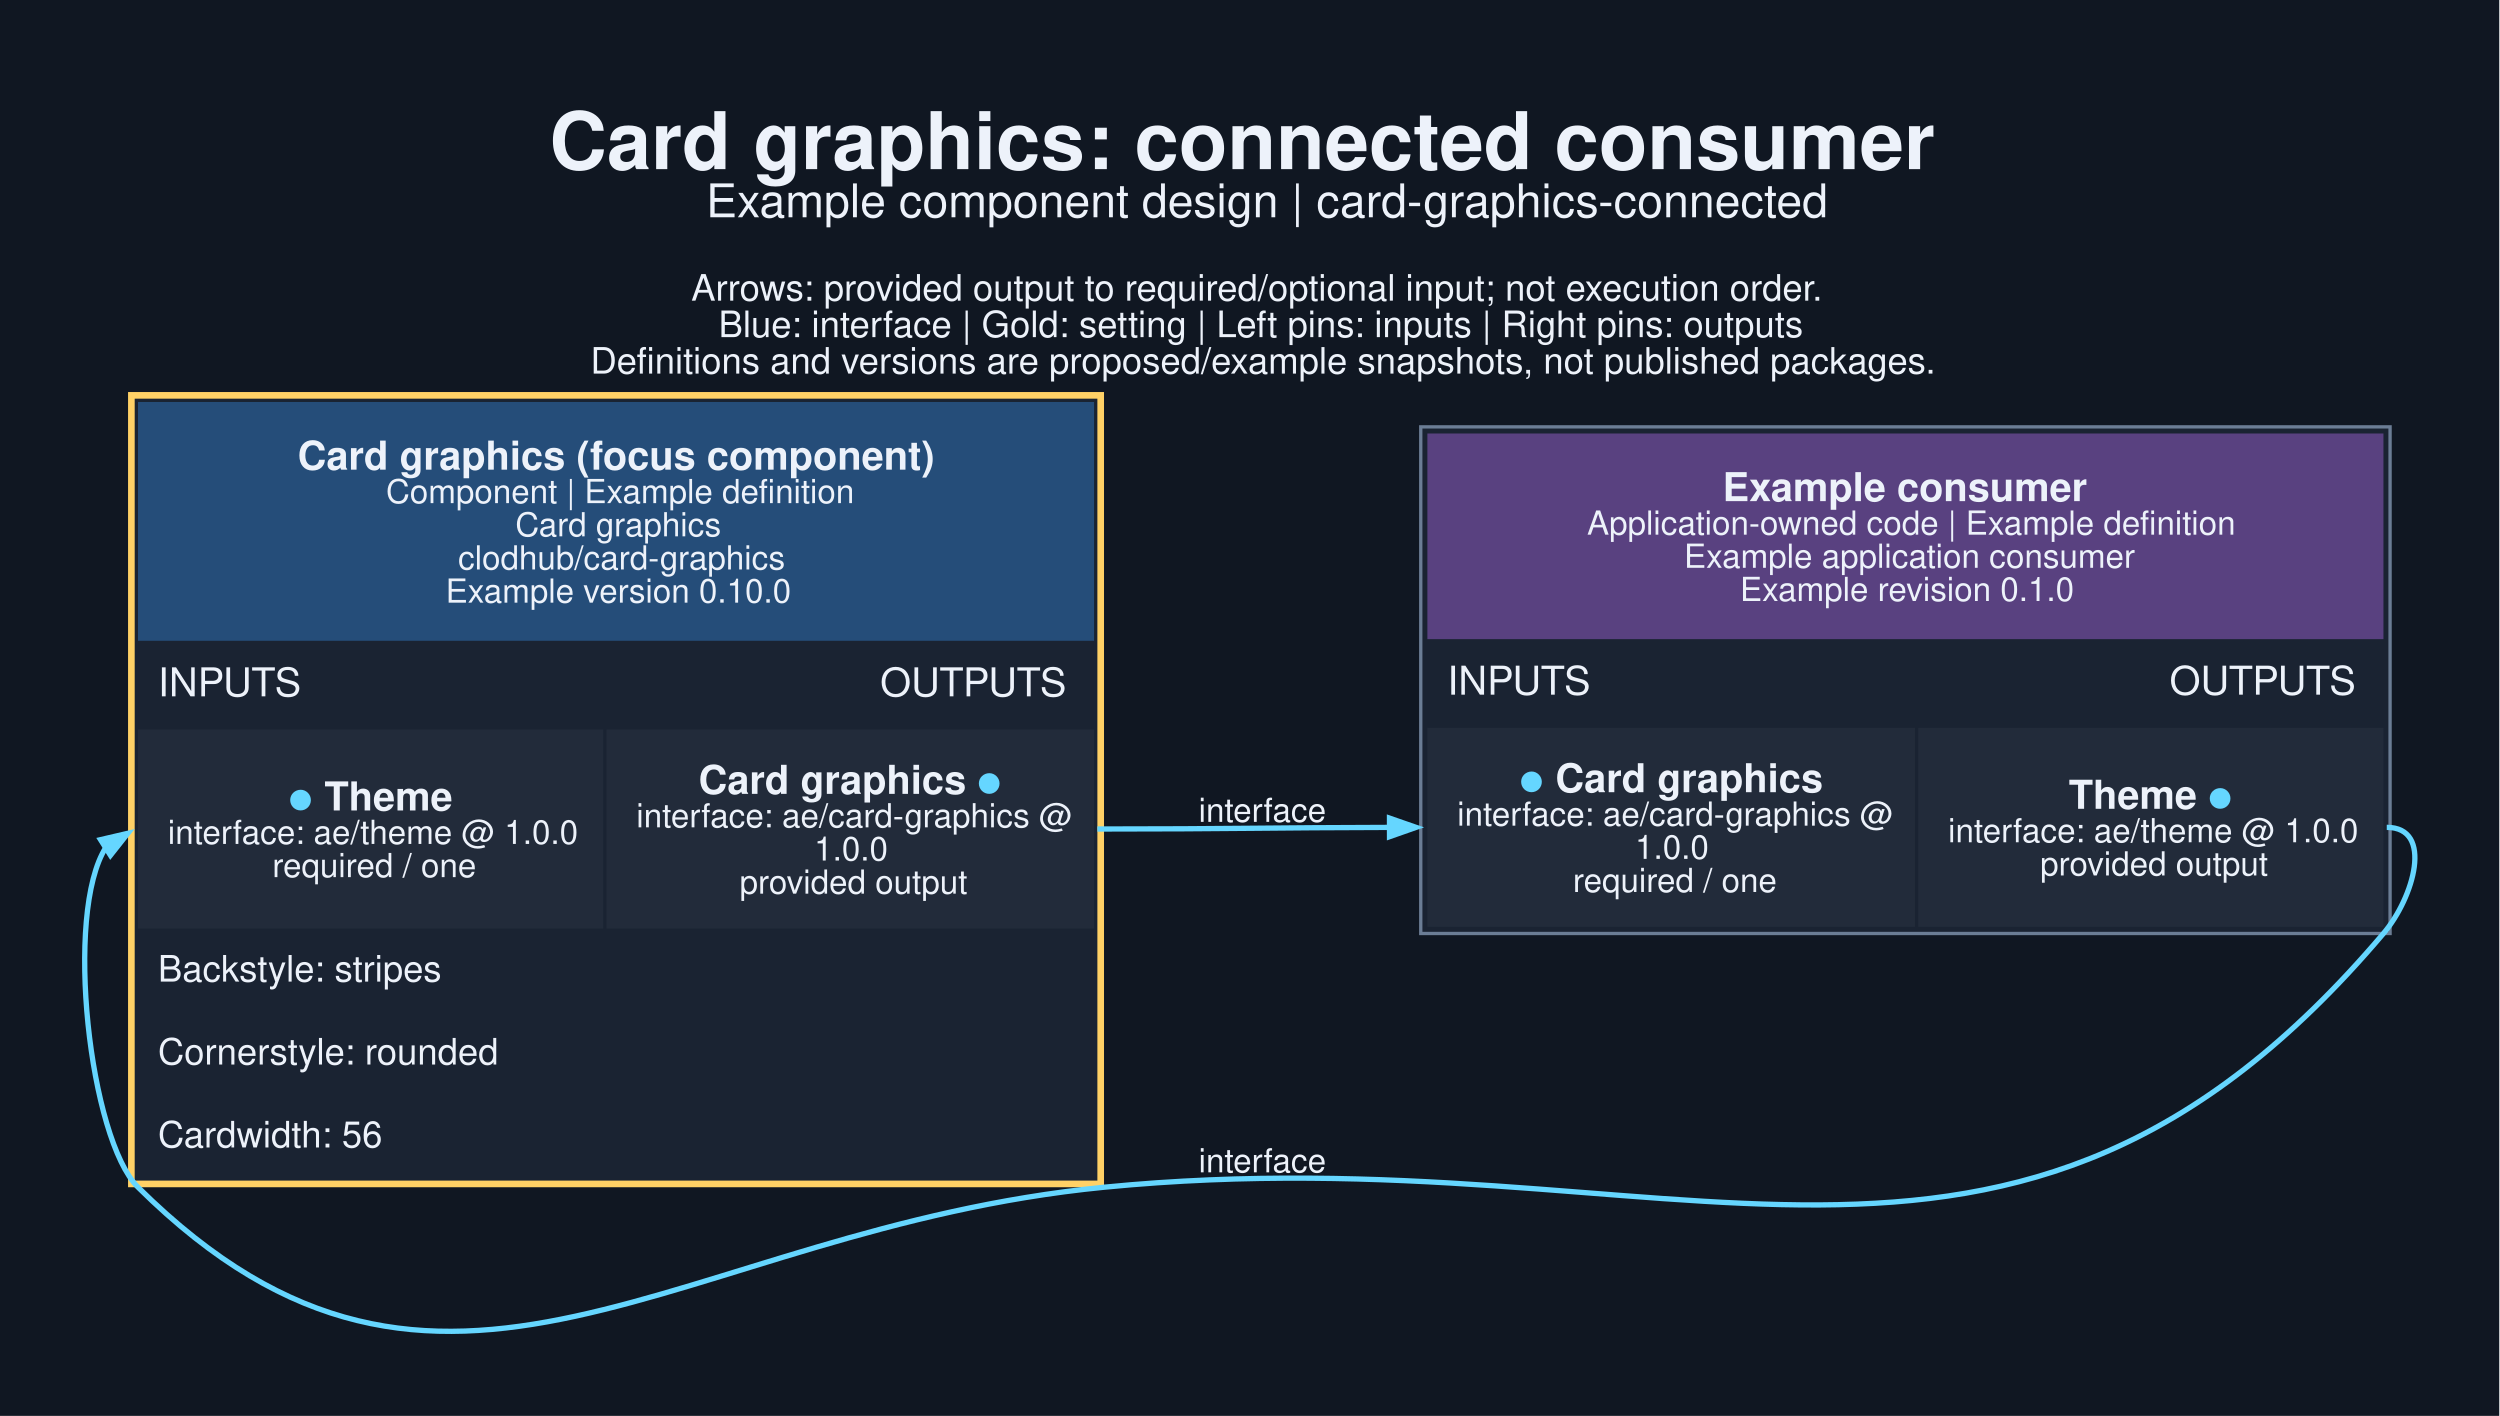
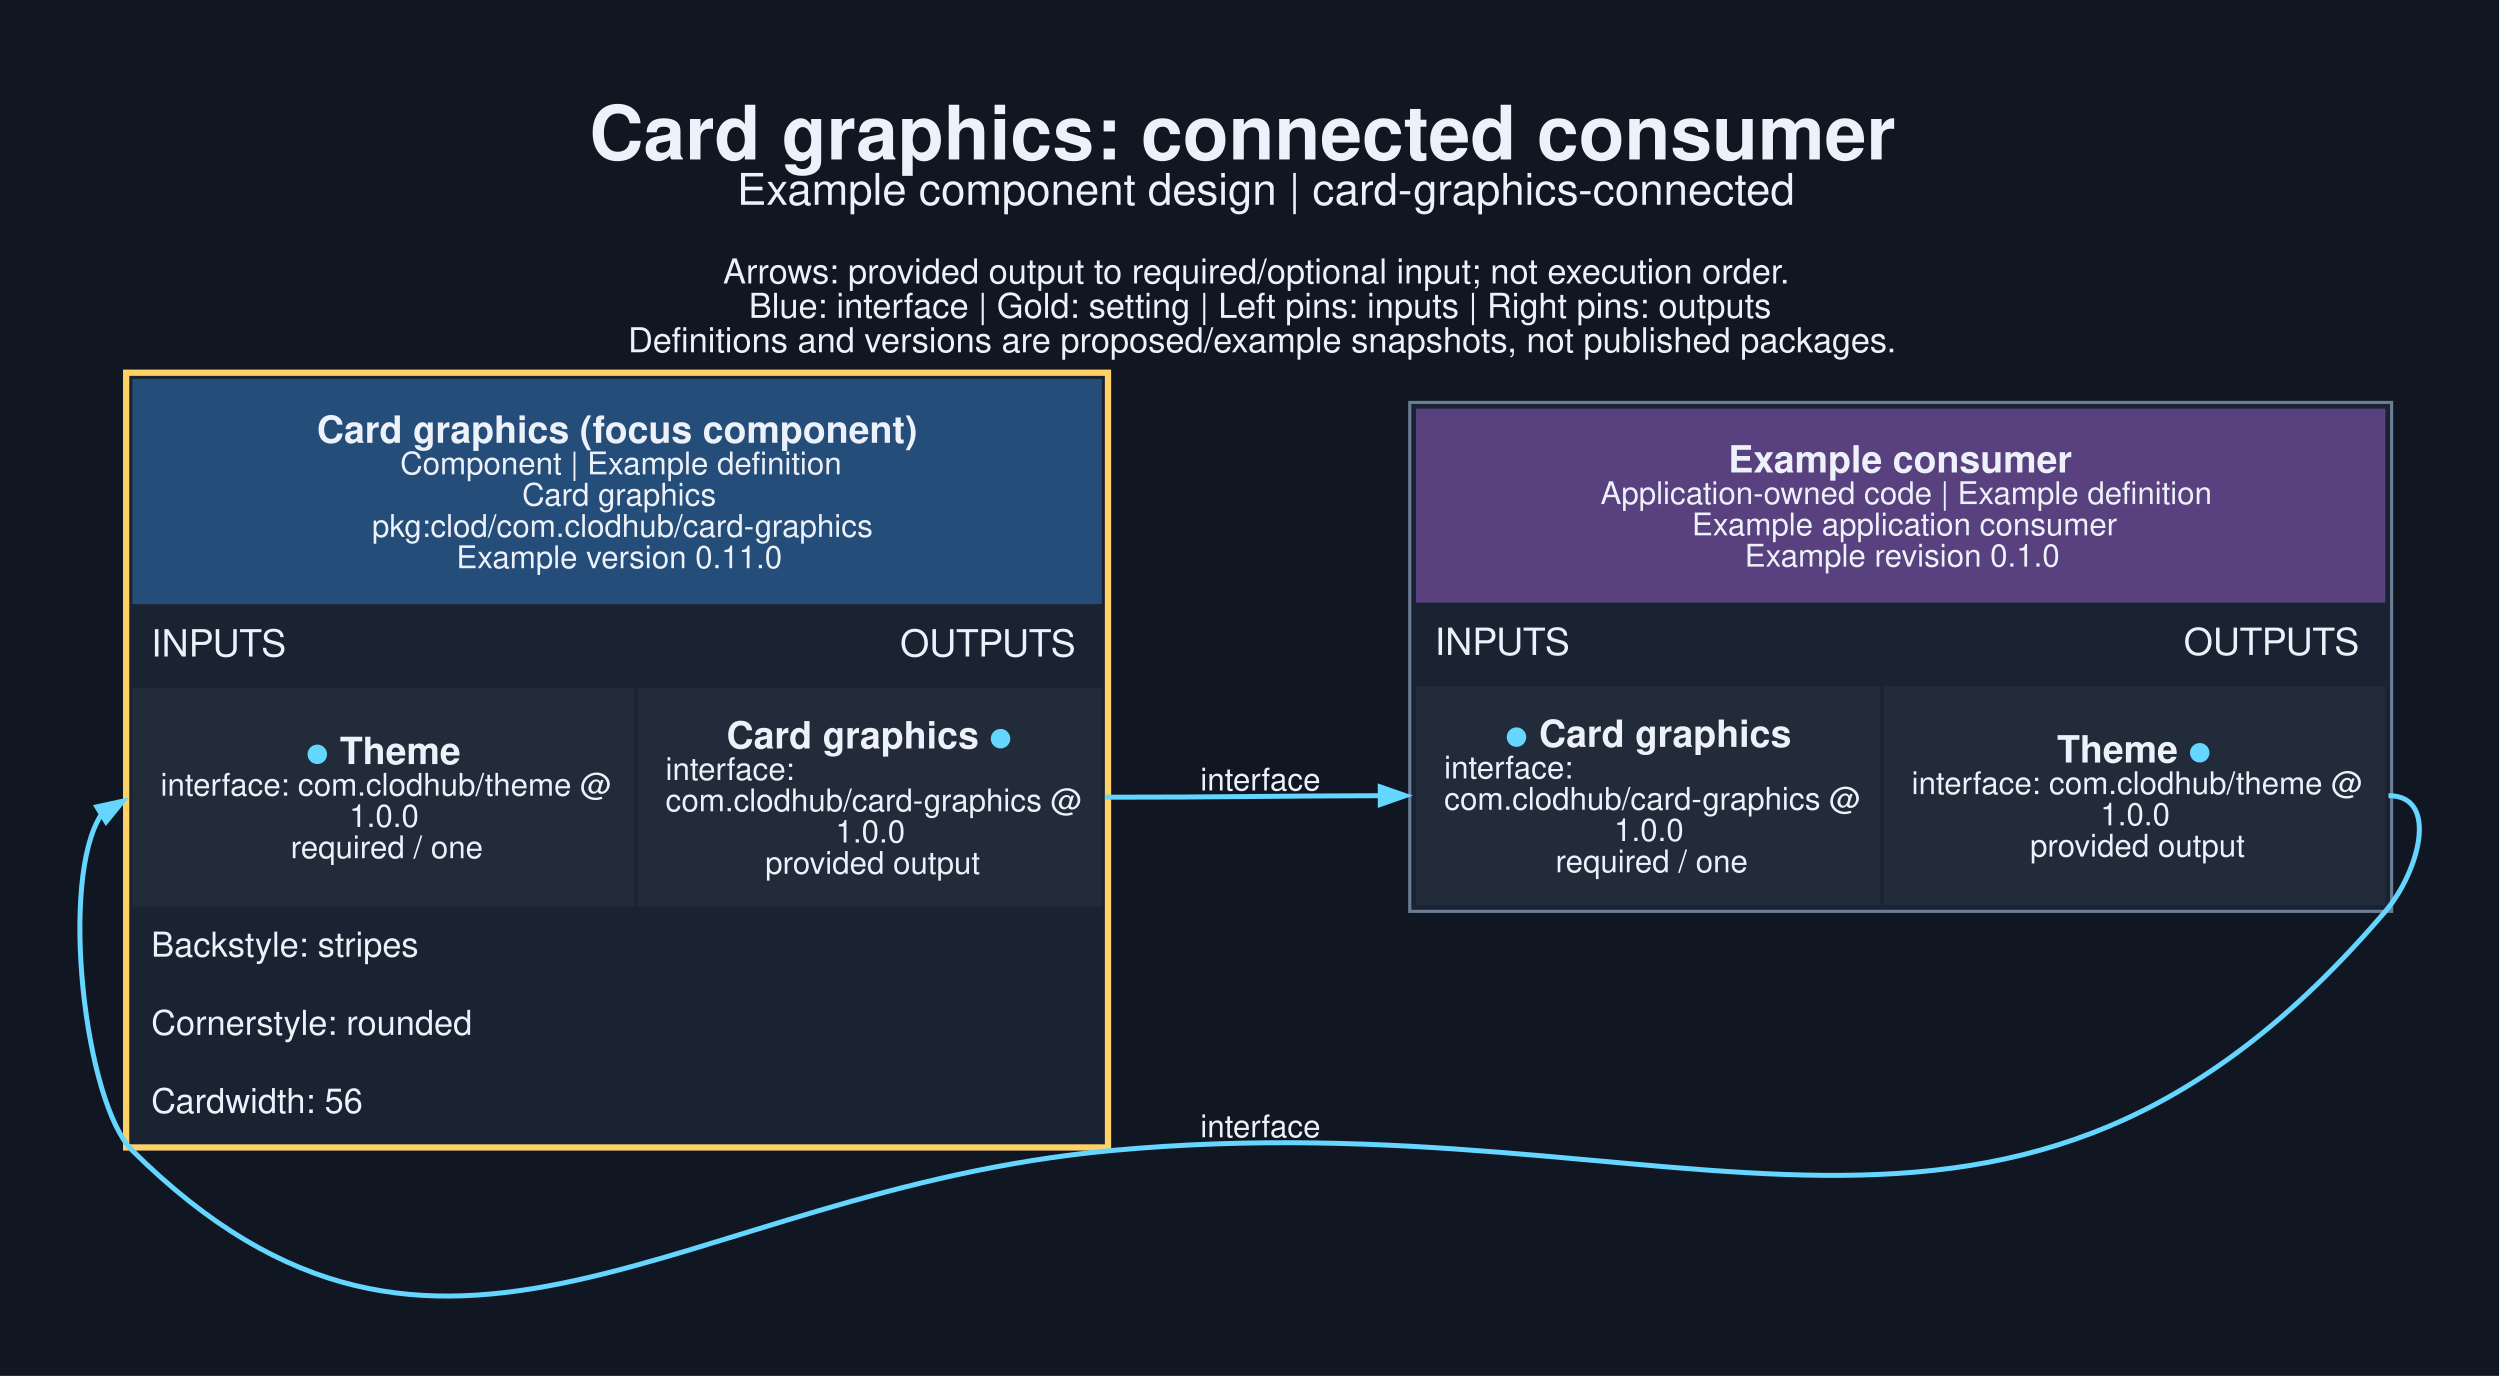
- <svg xmlns="http://www.w3.org/2000/svg" width="1005pt" height="569pt" viewBox="0.00 0.00 1005.00 569.00">
-   <g id="graph0" class="graph" transform="scale(1.33333 1.33333) rotate(0) translate(25.2 401.69)">
-     <polygon fill="#101722" stroke="none" points="-25.2,25.2 -25.2,-401.69 728.33,-401.69 728.33,25.2 -25.2,25.2" />
-     <text xml:space="preserve" text-anchor="start" x="140.44" y="-350.69" font-family="Helvetica,sans-Serif" font-weight="bold" font-size="24.00" fill="#edf2fa">Card graphics: connected consumer</text>
-     <text xml:space="preserve" text-anchor="start" x="187.69" y="-336.19" font-family="Helvetica,sans-Serif" font-size="14.00" fill="#edf2fa">Example component design | card-graphics-connected</text>
-     <text xml:space="preserve" text-anchor="start" x="183.19" y="-311.04" font-family="Helvetica,sans-Serif" font-size="11.00" fill="#edf2fa">Arrows: provided output to required/optional input; not execution order.</text>
-     <text xml:space="preserve" text-anchor="start" x="191.44" y="-300.04" font-family="Helvetica,sans-Serif" font-size="11.00" fill="#edf2fa">Blue: interface | Gold: setting | Left pins: inputs | Right pins: outputs</text>
-     <text xml:space="preserve" text-anchor="start" x="152.82" y="-289.04" font-family="Helvetica,sans-Serif" font-size="11.00" fill="#edf2fa">Definitions and versions are proposed/example snapshots, not published packages.</text>
+ <svg xmlns="http://www.w3.org/2000/svg" width="1066pt" height="587pt" viewBox="0.00 0.00 1066.00 587.00">
+   <g id="graph0" class="graph" transform="scale(1.33333 1.33333) rotate(0) translate(25.2 414.81)">
+     <polygon fill="#101722" stroke="none" points="-25.2,25.2 -25.2,-414.81 774,-414.81 774,25.2 -25.2,25.2" />
+     <text xml:space="preserve" text-anchor="start" x="163.27" y="-363.81" font-family="Helvetica,sans-Serif" font-weight="bold" font-size="24.00" fill="#edf2fa">Card graphics: connected consumer</text>
+     <text xml:space="preserve" text-anchor="start" x="210.52" y="-349.31" font-family="Helvetica,sans-Serif" font-size="14.00" fill="#edf2fa">Example component design | card-graphics-connected</text>
+     <text xml:space="preserve" text-anchor="start" x="206.02" y="-324.16" font-family="Helvetica,sans-Serif" font-size="11.00" fill="#edf2fa">Arrows: provided output to required/optional input; not execution order.</text>
+     <text xml:space="preserve" text-anchor="start" x="214.27" y="-313.16" font-family="Helvetica,sans-Serif" font-size="11.00" fill="#edf2fa">Blue: interface | Gold: setting | Left pins: inputs | Right pins: outputs</text>
+     <text xml:space="preserve" text-anchor="start" x="175.65" y="-302.16" font-family="Helvetica,sans-Serif" font-size="11.00" fill="#edf2fa">Definitions and versions are proposed/example snapshots, not published packages.</text>
    <g id="node1" class="node">
-       <polygon fill="#1a2332" stroke="none" points="13.41,-43.74 13.41,-283.49 307.66,-283.49 307.66,-43.74 13.41,-43.74" />
-       <polygon fill="#254d79" stroke="none" points="16.41,-208.49 16.41,-280.49 304.66,-280.49 304.66,-208.49 16.41,-208.49" />
-       <text xml:space="preserve" text-anchor="start" x="64.53" y="-260.09" font-family="Helvetica,sans-Serif" font-weight="bold" font-size="12.00" fill="#edf2fa">Card graphics (focus component)</text>
-       <text xml:space="preserve" text-anchor="start" x="91.16" y="-249.99" font-family="Helvetica,sans-Serif" font-size="10.00" fill="#edf2fa">Component | Example definition</text>
-       <text xml:space="preserve" text-anchor="start" x="130.16" y="-239.99" font-family="Helvetica,sans-Serif" font-size="10.00" fill="#edf2fa">Card graphics</text>
-       <text xml:space="preserve" text-anchor="start" x="112.91" y="-229.99" font-family="Helvetica,sans-Serif" font-size="10.00" fill="#edf2fa">clodhub/card-graphics</text>
-       <text xml:space="preserve" text-anchor="start" x="109.16" y="-219.99" font-family="Helvetica,sans-Serif" font-size="10.00" fill="#edf2fa">Example version 0.10.0</text>
-       <text xml:space="preserve" text-anchor="start" x="22.41" y="-191.74" font-family="Helvetica,sans-Serif" font-size="12.00" fill="#edf2fa">INPUTS</text>
-       <text xml:space="preserve" text-anchor="start" x="240.16" y="-191.74" font-family="Helvetica,sans-Serif" font-size="12.00" fill="#edf2fa">OUTPUTS</text>
-       <polygon fill="#222b3a" stroke="none" points="16.41,-121.74 16.41,-181.74 156.66,-181.74 156.66,-121.74 16.41,-121.74" />
-       <text xml:space="preserve" text-anchor="start" x="61.78" y="-157.34" font-family="Helvetica,sans-Serif" font-weight="bold" font-size="12.00" fill="#65d6ff">●</text>
-       <text xml:space="preserve" text-anchor="start" x="69.28" y="-157.34" font-family="Helvetica,sans-Serif" font-weight="bold" font-size="12.00" fill="#edf2fa"> Theme</text>
-       <text xml:space="preserve" text-anchor="start" x="25.41" y="-147.24" font-family="Helvetica,sans-Serif" font-size="10.00" fill="#edf2fa">interface: ae/theme @ 1.0.0</text>
-       <text xml:space="preserve" text-anchor="start" x="56.91" y="-137.24" font-family="Helvetica,sans-Serif" font-size="10.00" fill="#edf2fa">required / one</text>
-       <polygon fill="#222b3a" stroke="none" points="157.66,-121.74 157.66,-181.74 304.66,-181.74 304.66,-121.74 157.66,-121.74" />
-       <text xml:space="preserve" text-anchor="start" x="185.41" y="-162.34" font-family="Helvetica,sans-Serif" font-weight="bold" font-size="12.00" fill="#edf2fa">Card graphics </text>
-       <text xml:space="preserve" text-anchor="start" x="269.41" y="-162.34" font-family="Helvetica,sans-Serif" font-weight="bold" font-size="12.00" fill="#65d6ff">●</text>
-       <text xml:space="preserve" text-anchor="start" x="166.66" y="-152.24" font-family="Helvetica,sans-Serif" font-size="10.00" fill="#edf2fa">interface: ae/card-graphics @</text>
-       <text xml:space="preserve" text-anchor="start" x="220.28" y="-142.24" font-family="Helvetica,sans-Serif" font-size="10.00" fill="#edf2fa">1.0.0</text>
-       <text xml:space="preserve" text-anchor="start" x="197.78" y="-132.24" font-family="Helvetica,sans-Serif" font-size="10.00" fill="#edf2fa">provided output</text>
-       <text xml:space="preserve" text-anchor="start" x="22.41" y="-105.74" font-family="Helvetica,sans-Serif" font-size="11.00" fill="#edf2fa">Backstyle: stripes</text>
-       <text xml:space="preserve" text-anchor="start" x="22.41" y="-80.74" font-family="Helvetica,sans-Serif" font-size="11.00" fill="#edf2fa">Cornerstyle: rounded</text>
-       <text xml:space="preserve" text-anchor="start" x="22.41" y="-55.74" font-family="Helvetica,sans-Serif" font-size="11.00" fill="#edf2fa">Cardwidth: 56</text>
-       <polygon fill="none" stroke="#ffd166" stroke-width="2" points="14.41,-44.74 14.41,-282.49 306.66,-282.49 306.66,-44.74 14.41,-44.74" />
+       <polygon fill="#1a2332" stroke="none" points="14.14,-46.86 14.14,-296.61 330.14,-296.61 330.14,-46.86 14.14,-46.86" />
+       <polygon fill="#254d79" stroke="none" points="17.14,-221.61 17.14,-293.61 327.14,-293.61 327.14,-221.61 17.14,-221.61" />
+       <text xml:space="preserve" text-anchor="start" x="76.14" y="-273.21" font-family="Helvetica,sans-Serif" font-weight="bold" font-size="12.00" fill="#edf2fa">Card graphics (focus component)</text>
+       <text xml:space="preserve" text-anchor="start" x="102.76" y="-263.11" font-family="Helvetica,sans-Serif" font-size="10.00" fill="#edf2fa">Component | Example definition</text>
+       <text xml:space="preserve" text-anchor="start" x="141.76" y="-253.11" font-family="Helvetica,sans-Serif" font-size="10.00" fill="#edf2fa">Card graphics</text>
+       <text xml:space="preserve" text-anchor="start" x="93.76" y="-243.11" font-family="Helvetica,sans-Serif" font-size="10.00" fill="#edf2fa">pkg:clod/com.clodhub/card-graphics</text>
+       <text xml:space="preserve" text-anchor="start" x="120.76" y="-233.11" font-family="Helvetica,sans-Serif" font-size="10.00" fill="#edf2fa">Example version 0.11.0</text>
+       <text xml:space="preserve" text-anchor="start" x="23.14" y="-204.86" font-family="Helvetica,sans-Serif" font-size="12.00" fill="#edf2fa">INPUTS</text>
+       <text xml:space="preserve" text-anchor="start" x="262.64" y="-204.86" font-family="Helvetica,sans-Serif" font-size="12.00" fill="#edf2fa">OUTPUTS</text>
+       <polygon fill="#222b3a" stroke="none" points="17.14,-124.86 17.14,-194.86 177.64,-194.86 177.64,-124.86 17.14,-124.86" />
+       <text xml:space="preserve" text-anchor="start" x="72.64" y="-170.46" font-family="Helvetica,sans-Serif" font-weight="bold" font-size="12.00" fill="#65d6ff">●</text>
+       <text xml:space="preserve" text-anchor="start" x="80.14" y="-170.46" font-family="Helvetica,sans-Serif" font-weight="bold" font-size="12.00" fill="#edf2fa"> Theme</text>
+       <text xml:space="preserve" text-anchor="start" x="26.14" y="-160.36" font-family="Helvetica,sans-Serif" font-size="10.00" fill="#edf2fa">interface: com.clodhub/theme @</text>
+       <text xml:space="preserve" text-anchor="start" x="86.51" y="-150.36" font-family="Helvetica,sans-Serif" font-size="10.00" fill="#edf2fa">1.0.0</text>
+       <text xml:space="preserve" text-anchor="start" x="67.76" y="-140.36" font-family="Helvetica,sans-Serif" font-size="10.00" fill="#edf2fa">required / one</text>
+       <polygon fill="#222b3a" stroke="none" points="178.64,-124.86 178.64,-194.86 327.14,-194.86 327.14,-124.86 178.64,-124.86" />
+       <text xml:space="preserve" text-anchor="start" x="207.14" y="-175.46" font-family="Helvetica,sans-Serif" font-weight="bold" font-size="12.00" fill="#edf2fa">Card graphics </text>
+       <text xml:space="preserve" text-anchor="start" x="291.14" y="-175.46" font-family="Helvetica,sans-Serif" font-weight="bold" font-size="12.00" fill="#65d6ff">●</text>
+       <text xml:space="preserve" text-anchor="start" x="187.64" y="-165.36" font-family="Helvetica,sans-Serif" font-size="10.00" fill="#edf2fa">interface:</text>
+       <text xml:space="preserve" text-anchor="start" x="187.64" y="-155.36" font-family="Helvetica,sans-Serif" font-size="10.00" fill="#edf2fa">com.clodhub/card-graphics @</text>
+       <text xml:space="preserve" text-anchor="start" x="242.01" y="-145.36" font-family="Helvetica,sans-Serif" font-size="10.00" fill="#edf2fa">1.0.0</text>
+       <text xml:space="preserve" text-anchor="start" x="219.51" y="-135.36" font-family="Helvetica,sans-Serif" font-size="10.00" fill="#edf2fa">provided output</text>
+       <text xml:space="preserve" text-anchor="start" x="23.14" y="-108.86" font-family="Helvetica,sans-Serif" font-size="11.00" fill="#edf2fa">Backstyle: stripes</text>
+       <text xml:space="preserve" text-anchor="start" x="23.14" y="-83.86" font-family="Helvetica,sans-Serif" font-size="11.00" fill="#edf2fa">Cornerstyle: rounded</text>
+       <text xml:space="preserve" text-anchor="start" x="23.14" y="-58.86" font-family="Helvetica,sans-Serif" font-size="11.00" fill="#edf2fa">Cardwidth: 56</text>
+       <polygon fill="none" stroke="#ffd166" stroke-width="2" points="15.14,-47.86 15.14,-295.61 329.14,-295.61 329.14,-47.86 15.14,-47.86" />
    </g>
    <g id="node2" class="node">
-       <polygon fill="#1a2332" stroke="none" points="403.16,-120.24 403.16,-272.99 695.41,-272.99 695.41,-120.24 403.16,-120.24" />
-       <polygon fill="#594180" stroke="none" points="405.16,-208.99 405.16,-270.99 693.41,-270.99 693.41,-208.99 405.16,-208.99" />
-       <text xml:space="preserve" text-anchor="start" x="494.16" y="-250.59" font-family="Helvetica,sans-Serif" font-weight="bold" font-size="12.00" fill="#edf2fa">Example consumer</text>
-       <text xml:space="preserve" text-anchor="start" x="453.28" y="-240.49" font-family="Helvetica,sans-Serif" font-size="10.00" fill="#edf2fa">Application-owned code | Example definition</text>
-       <text xml:space="preserve" text-anchor="start" x="482.53" y="-230.49" font-family="Helvetica,sans-Serif" font-size="10.00" fill="#edf2fa">Example application consumer</text>
-       <text xml:space="preserve" text-anchor="start" x="499.41" y="-220.49" font-family="Helvetica,sans-Serif" font-size="10.00" fill="#edf2fa">Example revision 0.1.0</text>
-       <text xml:space="preserve" text-anchor="start" x="411.16" y="-192.24" font-family="Helvetica,sans-Serif" font-size="12.00" fill="#edf2fa">INPUTS</text>
-       <text xml:space="preserve" text-anchor="start" x="628.91" y="-192.24" font-family="Helvetica,sans-Serif" font-size="12.00" fill="#edf2fa">OUTPUTS</text>
-       <polygon fill="#222b3a" stroke="none" points="405.16,-122.24 405.16,-182.24 552.16,-182.24 552.16,-122.24 405.16,-122.24" />
-       <text xml:space="preserve" text-anchor="start" x="432.91" y="-162.84" font-family="Helvetica,sans-Serif" font-weight="bold" font-size="12.00" fill="#65d6ff">●</text>
-       <text xml:space="preserve" text-anchor="start" x="440.41" y="-162.84" font-family="Helvetica,sans-Serif" font-weight="bold" font-size="12.00" fill="#edf2fa"> Card graphics</text>
-       <text xml:space="preserve" text-anchor="start" x="414.16" y="-152.74" font-family="Helvetica,sans-Serif" font-size="10.00" fill="#edf2fa">interface: ae/card-graphics @</text>
-       <text xml:space="preserve" text-anchor="start" x="467.78" y="-142.74" font-family="Helvetica,sans-Serif" font-size="10.00" fill="#edf2fa">1.0.0</text>
-       <text xml:space="preserve" text-anchor="start" x="449.03" y="-132.74" font-family="Helvetica,sans-Serif" font-size="10.00" fill="#edf2fa">required / one</text>
-       <polygon fill="#222b3a" stroke="none" points="553.16,-122.24 553.16,-182.24 693.41,-182.24 693.41,-122.24 553.16,-122.24" />
-       <text xml:space="preserve" text-anchor="start" x="598.53" y="-157.84" font-family="Helvetica,sans-Serif" font-weight="bold" font-size="12.00" fill="#edf2fa">Theme </text>
-       <text xml:space="preserve" text-anchor="start" x="640.53" y="-157.84" font-family="Helvetica,sans-Serif" font-weight="bold" font-size="12.00" fill="#65d6ff">●</text>
-       <text xml:space="preserve" text-anchor="start" x="562.16" y="-147.74" font-family="Helvetica,sans-Serif" font-size="10.00" fill="#edf2fa">interface: ae/theme @ 1.0.0</text>
-       <text xml:space="preserve" text-anchor="start" x="589.91" y="-137.74" font-family="Helvetica,sans-Serif" font-size="10.00" fill="#edf2fa">provided output</text>
-       <polygon fill="none" stroke="#6b7d95" points="403.16,-120.24 403.16,-272.99 695.41,-272.99 695.41,-120.24 403.16,-120.24" />
+       <polygon fill="#1a2332" stroke="none" points="425.64,-123.36 425.64,-286.11 739.64,-286.11 739.64,-123.36 425.64,-123.36" />
+       <polygon fill="#594180" stroke="none" points="427.64,-222.11 427.64,-284.11 737.64,-284.11 737.64,-222.11 427.64,-222.11" />
+       <text xml:space="preserve" text-anchor="start" x="527.51" y="-263.71" font-family="Helvetica,sans-Serif" font-weight="bold" font-size="12.00" fill="#edf2fa">Example consumer</text>
+       <text xml:space="preserve" text-anchor="start" x="486.64" y="-253.61" font-family="Helvetica,sans-Serif" font-size="10.00" fill="#edf2fa">Application-owned code | Example definition</text>
+       <text xml:space="preserve" text-anchor="start" x="515.89" y="-243.61" font-family="Helvetica,sans-Serif" font-size="10.00" fill="#edf2fa">Example application consumer</text>
+       <text xml:space="preserve" text-anchor="start" x="532.76" y="-233.61" font-family="Helvetica,sans-Serif" font-size="10.00" fill="#edf2fa">Example revision 0.1.0</text>
+       <text xml:space="preserve" text-anchor="start" x="433.64" y="-205.36" font-family="Helvetica,sans-Serif" font-size="12.00" fill="#edf2fa">INPUTS</text>
+       <text xml:space="preserve" text-anchor="start" x="673.14" y="-205.36" font-family="Helvetica,sans-Serif" font-size="12.00" fill="#edf2fa">OUTPUTS</text>
+       <polygon fill="#222b3a" stroke="none" points="427.64,-125.36 427.64,-195.36 576.14,-195.36 576.14,-125.36 427.64,-125.36" />
+       <text xml:space="preserve" text-anchor="start" x="456.14" y="-175.96" font-family="Helvetica,sans-Serif" font-weight="bold" font-size="12.00" fill="#65d6ff">●</text>
+       <text xml:space="preserve" text-anchor="start" x="463.64" y="-175.96" font-family="Helvetica,sans-Serif" font-weight="bold" font-size="12.00" fill="#edf2fa"> Card graphics</text>
+       <text xml:space="preserve" text-anchor="start" x="436.64" y="-165.86" font-family="Helvetica,sans-Serif" font-size="10.00" fill="#edf2fa">interface:</text>
+       <text xml:space="preserve" text-anchor="start" x="436.64" y="-155.86" font-family="Helvetica,sans-Serif" font-size="10.00" fill="#edf2fa">com.clodhub/card-graphics @</text>
+       <text xml:space="preserve" text-anchor="start" x="491.01" y="-145.86" font-family="Helvetica,sans-Serif" font-size="10.00" fill="#edf2fa">1.0.0</text>
+       <text xml:space="preserve" text-anchor="start" x="472.26" y="-135.86" font-family="Helvetica,sans-Serif" font-size="10.00" fill="#edf2fa">required / one</text>
+       <polygon fill="#222b3a" stroke="none" points="577.14,-125.36 577.14,-195.36 737.64,-195.36 737.64,-125.36 577.14,-125.36" />
+       <text xml:space="preserve" text-anchor="start" x="632.64" y="-170.96" font-family="Helvetica,sans-Serif" font-weight="bold" font-size="12.00" fill="#edf2fa">Theme </text>
+       <text xml:space="preserve" text-anchor="start" x="674.64" y="-170.96" font-family="Helvetica,sans-Serif" font-weight="bold" font-size="12.00" fill="#65d6ff">●</text>
+       <text xml:space="preserve" text-anchor="start" x="586.14" y="-160.86" font-family="Helvetica,sans-Serif" font-size="10.00" fill="#edf2fa">interface: com.clodhub/theme @</text>
+       <text xml:space="preserve" text-anchor="start" x="646.51" y="-150.86" font-family="Helvetica,sans-Serif" font-size="10.00" fill="#edf2fa">1.0.0</text>
+       <text xml:space="preserve" text-anchor="start" x="624.01" y="-140.86" font-family="Helvetica,sans-Serif" font-size="10.00" fill="#edf2fa">provided output</text>
+       <polygon fill="none" stroke="#6b7d95" points="425.64,-123.36 425.64,-286.11 739.64,-286.11 739.64,-123.36 425.64,-123.36" />
    </g>
    <g id="edge1" class="edge">
-       <path fill="none" stroke="#65d6ff" stroke-width="1.6" d="M305.66,-151.74C345.85,-151.74 358.36,-152.16 394.01,-152.23" />
-       <polygon fill="#65d6ff" stroke="#65d6ff" stroke-width="1.6" points="393.73,-155.03 401.74,-152.24 393.74,-149.43 393.73,-155.03" />
-       <text xml:space="preserve" text-anchor="middle" x="355.41" y="-153.9" font-family="Helvetica,sans-Serif" font-size="10.00" fill="#edf2fa">interface</text>
+       <path fill="none" stroke="#65d6ff" stroke-width="1.6" d="M328.14,-159.86C368.33,-159.86 380.84,-160.28 416.49,-160.35" />
+       <polygon fill="#65d6ff" stroke="#65d6ff" stroke-width="1.6" points="416.21,-163.15 424.22,-160.36 416.22,-157.55 416.21,-163.15" />
+       <text xml:space="preserve" text-anchor="middle" x="377.89" y="-162.02" font-family="Helvetica,sans-Serif" font-size="10.00" fill="#edf2fa">interface</text>
    </g>
    <g id="edge2" class="edge">
-       <path fill="none" stroke="#65d6ff" stroke-width="1.6" d="M694.41,-152.24C708.64,-152.24 702.61,-131.1 693.41,-120.24 580.39,13.09 481.61,-60.83 307.66,-43.74 178.83,-31.09 108.36,47.36 16.41,-43.74 1.89,-58.13 -6.03,-126.33 6.76,-146.26" />
-       <polygon fill="#65d6ff" stroke="#65d6ff" stroke-width="1.6" points="5.11,-148.53 13.36,-150.45 8.1,-143.8 5.11,-148.53" />
-       <text xml:space="preserve" text-anchor="middle" x="355.41" y="-48.23" font-family="Helvetica,sans-Serif" font-size="10.00" fill="#edf2fa">interface</text>
+       <path fill="none" stroke="#65d6ff" stroke-width="1.6" d="M738.64,-160.36C755.09,-160.36 748.31,-135.88 737.64,-123.36 618.06,16.85 513.62,-63.94 330.14,-46.86 191.63,-33.97 115.94,51.07 17.14,-46.86 1.88,-61.99 -6.38,-133.93 7.27,-154.41" />
+       <polygon fill="#65d6ff" stroke="#65d6ff" stroke-width="1.6" points="5.79,-156.79 14.07,-158.59 8.73,-152.02 5.79,-156.79" />
+       <text xml:space="preserve" text-anchor="middle" x="377.89" y="-51.12" font-family="Helvetica,sans-Serif" font-size="10.00" fill="#edf2fa">interface</text>
    </g>
  </g>
</svg>
